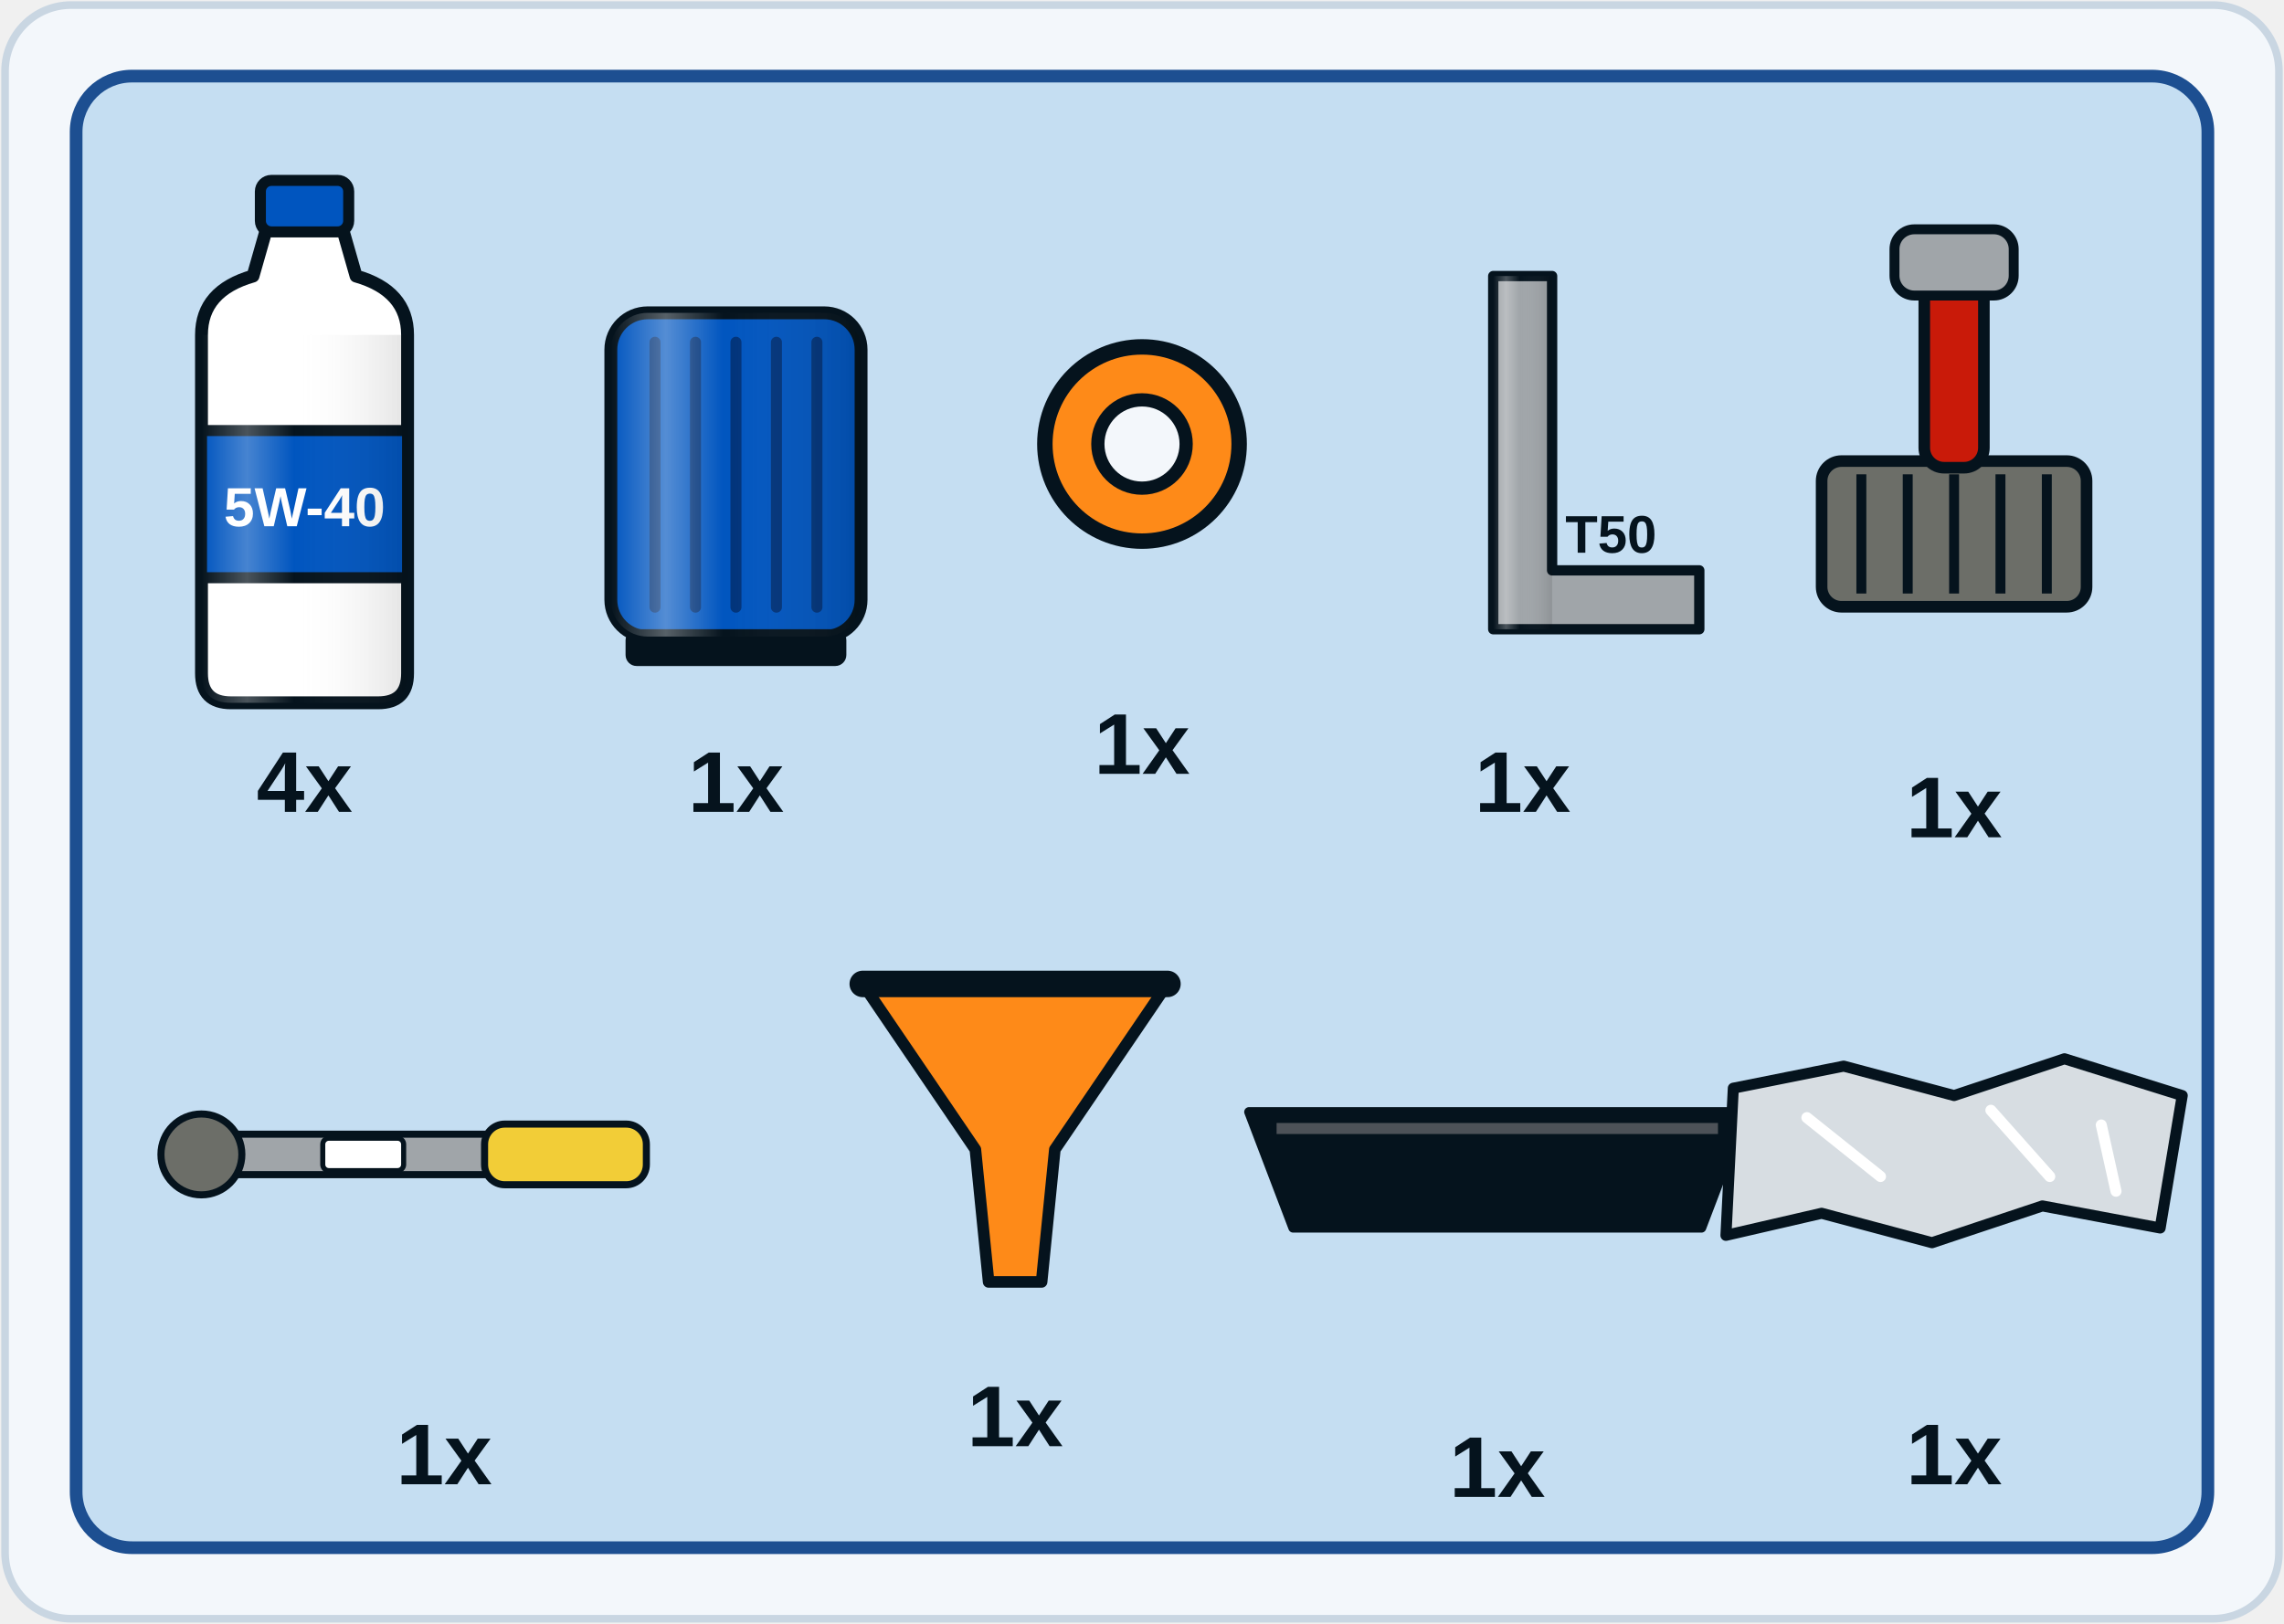
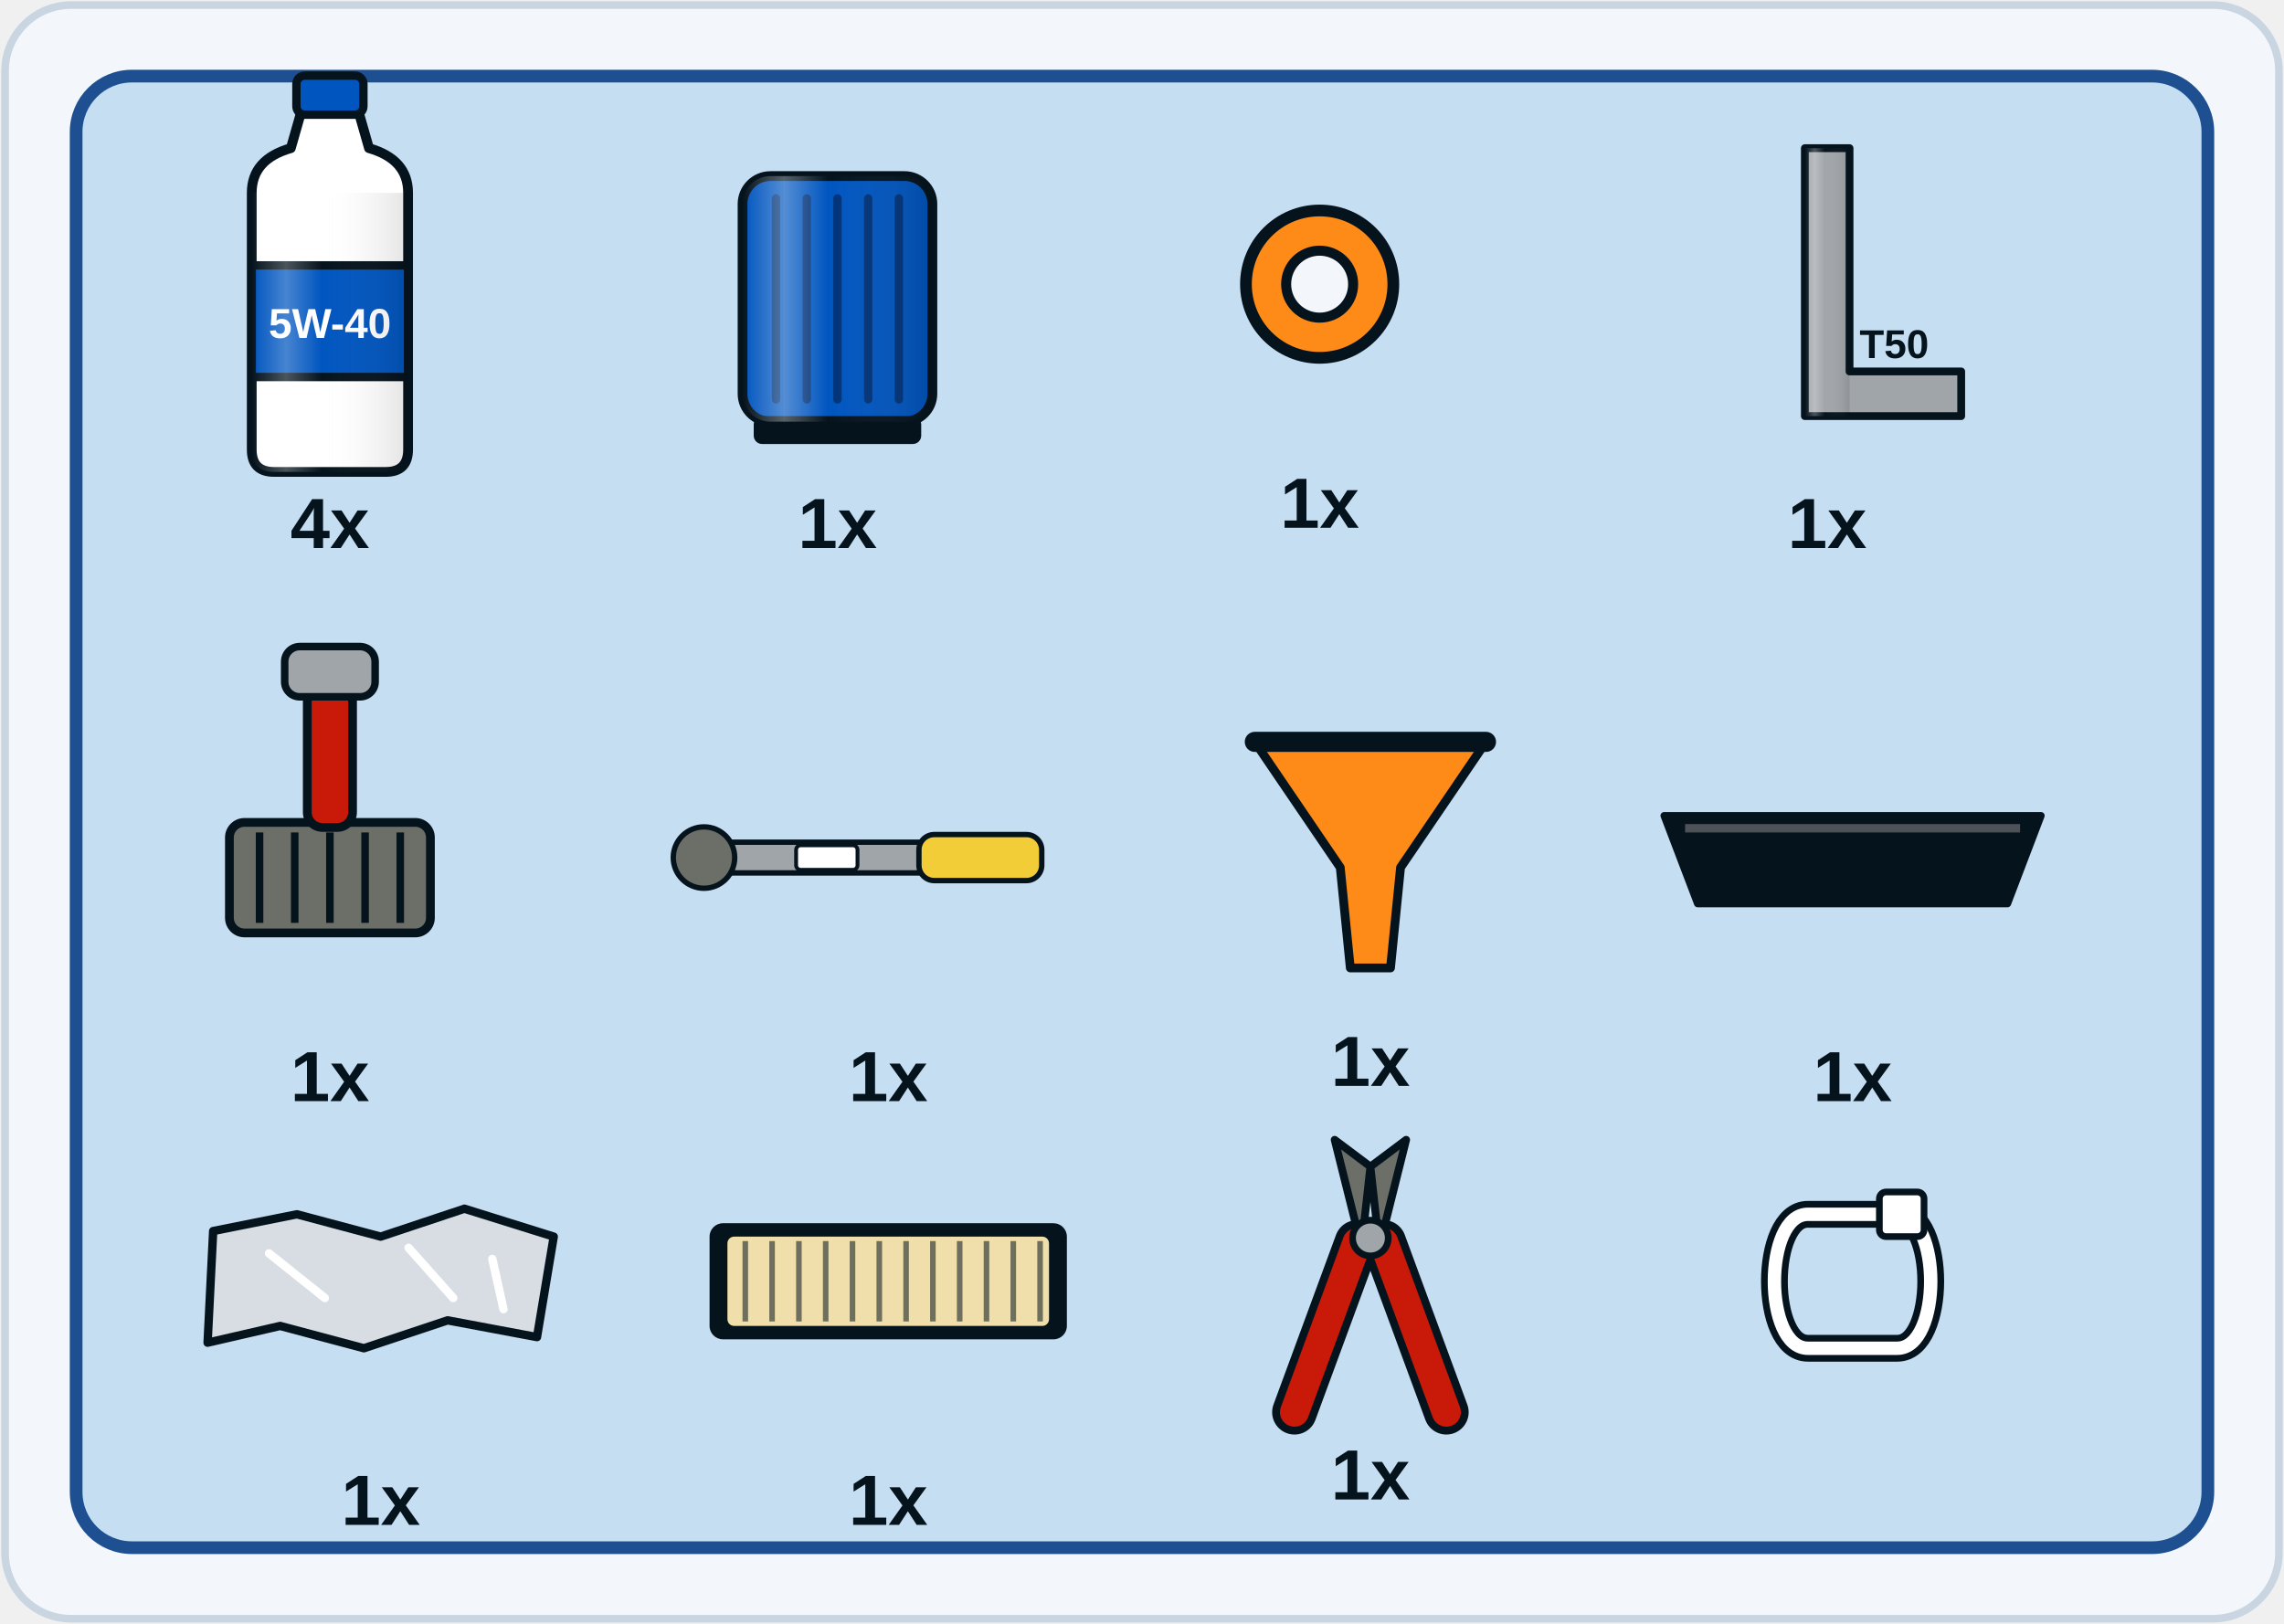
<svg xmlns="http://www.w3.org/2000/svg" viewBox="0 0 900 640" width="900" height="640">
  <defs>
    <linearGradient id="cyl" x1="0" x2="1">
      <stop offset="0" stop-color="#fff" stop-opacity="0" />
      <stop offset=".22" stop-color="#fff" stop-opacity=".55" />
      <stop offset=".45" stop-color="#fff" stop-opacity="0" />
      <stop offset="1" stop-color="#000" stop-opacity=".22" />
    </linearGradient>
    <radialGradient id="tyre" cx=".38" cy=".32" r=".75">
      <stop offset="0" stop-color="#3a4249" />
      <stop offset=".7" stop-color="#05131d" />
    </radialGradient>
    <radialGradient id="rim" cx=".35" cy=".3" r=".8">
      <stop offset="0" stop-color="#d9dde0" />
      <stop offset="1" stop-color="#8f9499" />
    </radialGradient>
  </defs>
  <rect x="2" y="2" width="896" height="636" rx="26" fill="#f3f7fb" stroke="#c9d6e2" stroke-width="3" />
  <rect x="30" y="30" width="840" height="580" rx="22" fill="#c5def2" stroke="#1d4f91" stroke-width="5" />
-   <g transform="translate(120.0 190.0) rotate(0.0) scale(1.450)">
+   <g transform="translate(130.0 120.0) rotate(0.0) scale(1.100)">
    <path d="M-28 -40 L-28 52 Q-28 60 -20 60 L20 60 Q28 60 28 52 L28 -40 Q28 -52 14 -56 L10 -70 L-10 -70 L-14 -56 Q-28 -52 -28 -40 Z" fill="#fff" stroke="#05131d" stroke-width="3.5" stroke-linejoin="round" />
    <rect x="-12" y="-82" width="24" height="14" rx="3" fill="#0055bf" stroke="#05131d" stroke-width="3" />
    <rect x="-28" y="-14" width="56" height="40" fill="#0055bf" stroke="#05131d" stroke-width="3" />
    <text x="0" y="12" text-anchor="middle" font-size="15" fill="#fff" font-family="'Arial Rounded MT Bold','Arial Black',Arial,Helvetica,sans-serif" font-weight="900">5W-40</text>
    <path d="M-28 -40 L-28 52 Q-28 60 -20 60 L20 60 Q28 60 28 52 L28 -40" fill="url(#cyl)" opacity=".5" />
  </g>
-   <text x="120" y="320" text-anchor="middle" font-size="34" fill="#05131d" font-family="'Arial Rounded MT Bold','Arial Black',Arial,Helvetica,sans-serif" font-weight="900">4x</text>
-   <g transform="translate(290.0 190.0) rotate(0.0) scale(1.450)">
+   <text x="130" y="216" text-anchor="middle" font-size="28" fill="#05131d" font-family="'Arial Rounded MT Bold','Arial Black',Arial,Helvetica,sans-serif" font-weight="900">4x</text>
+   <g transform="translate(330.0 120.0) rotate(0.0) scale(1.100)">
    <rect x="-34" y="-46" width="68" height="88" rx="10" fill="#0055bf" stroke="#05131d" stroke-width="3.5" />
    <path d="M-22 -38 L-22 34" stroke="#00337a" stroke-width="3" stroke-linecap="round" />
    <path d="M-11 -38 L-11 34" stroke="#00337a" stroke-width="3" stroke-linecap="round" />
    <path d="M0 -38 L0 34" stroke="#00337a" stroke-width="3" stroke-linecap="round" />
    <path d="M11 -38 L11 34" stroke="#00337a" stroke-width="3" stroke-linecap="round" />
    <path d="M22 -38 L22 34" stroke="#00337a" stroke-width="3" stroke-linecap="round" />
    <rect x="-30" y="40" width="60" height="10" rx="3" fill="#05131d" />
    <rect x="-34" y="-46" width="68" height="88" rx="10" fill="url(#cyl)" opacity=".6" />
  </g>
-   <text x="290" y="320" text-anchor="middle" font-size="34" fill="#05131d" font-family="'Arial Rounded MT Bold','Arial Black',Arial,Helvetica,sans-serif" font-weight="900">1x</text>
-   <g transform="translate(450.0 175.0) rotate(0.0) scale(1.740)">
+   <text x="330" y="216" text-anchor="middle" font-size="28" fill="#05131d" font-family="'Arial Rounded MT Bold','Arial Black',Arial,Helvetica,sans-serif" font-weight="900">1x</text>
+   <g transform="translate(520.0 112.0) rotate(0.0) scale(1.320)">
    <circle r="22" fill="#fe8a18" stroke="#05131d" stroke-width="3.5" />
    <circle r="10" fill="#f3f7fb" stroke="#05131d" stroke-width="3" />
  </g>
-   <text x="450" y="305" text-anchor="middle" font-size="34" fill="#05131d" font-family="'Arial Rounded MT Bold','Arial Black',Arial,Helvetica,sans-serif" font-weight="900">1x</text>
-   <g transform="translate(600.0 190.0) rotate(0.0) scale(1.160)">
+   <text x="520" y="208" text-anchor="middle" font-size="28" fill="#05131d" font-family="'Arial Rounded MT Bold','Arial Black',Arial,Helvetica,sans-serif" font-weight="900">1x</text>
+   <g transform="translate(720.0 120.0) rotate(0.0) scale(0.880)">
    <path d="M-10 -70 L10 -70 L10 30 L60 30 L60 50 L-10 50 Z" fill="#a0a5a9" stroke="#05131d" stroke-width="3.5" stroke-linejoin="round" />
    <rect x="-10" y="-70" width="20" height="120" fill="url(#cyl)" opacity=".5" />
    <text x="30" y="24" text-anchor="middle" font-size="18" fill="#05131d" font-family="'Arial Rounded MT Bold','Arial Black',Arial,Helvetica,sans-serif" font-weight="900">T50</text>
  </g>
-   <text x="600" y="320" text-anchor="middle" font-size="34" fill="#05131d" font-family="'Arial Rounded MT Bold','Arial Black',Arial,Helvetica,sans-serif" font-weight="900">1x</text>
-   <g transform="translate(770.0 200.0) rotate(0.0) scale(1.305)">
+   <text x="720" y="216" text-anchor="middle" font-size="28" fill="#05131d" font-family="'Arial Rounded MT Bold','Arial Black',Arial,Helvetica,sans-serif" font-weight="900">1x</text>
+   <g transform="translate(130.0 338.0) rotate(0.0) scale(0.990)">
    <rect x="-40" y="-14" width="80" height="44" rx="6" fill="#6c6e68" stroke="#05131d" stroke-width="3.5" />
    <path d="M-28 -10 L-28 26" stroke="#05131d" stroke-width="3" />
    <path d="M-14 -10 L-14 26" stroke="#05131d" stroke-width="3" />
    <path d="M0 -10 L0 26" stroke="#05131d" stroke-width="3" />
    <path d="M14 -10 L14 26" stroke="#05131d" stroke-width="3" />
    <path d="M28 -10 L28 26" stroke="#05131d" stroke-width="3" />
    <rect x="-9" y="-70" width="18" height="58" rx="6" fill="#c91a09" stroke="#05131d" stroke-width="3.5" />
    <rect x="-18" y="-84" width="36" height="20" rx="6" fill="#a0a5a9" stroke="#05131d" stroke-width="3" />
  </g>
-   <text x="770" y="330" text-anchor="middle" font-size="34" fill="#05131d" font-family="'Arial Rounded MT Bold','Arial Black',Arial,Helvetica,sans-serif" font-weight="900">1x</text>
-   <g transform="translate(175.0 455.0) rotate(0.0) scale(0.797)">
+   <text x="130" y="434" text-anchor="middle" font-size="28" fill="#05131d" font-family="'Arial Rounded MT Bold','Arial Black',Arial,Helvetica,sans-serif" font-weight="900">1x</text>
+   <g transform="translate(350.0 338.0) rotate(0.0) scale(0.605)">
    <rect x="-120" y="-10" width="200" height="20" rx="8" fill="#a0a5a9" stroke="#05131d" stroke-width="3.5" />
    <rect x="20" y="-15" width="80" height="30" rx="10" fill="#f2cd37" stroke="#05131d" stroke-width="3.5" />
    <circle cx="-120" cy="0" r="20" fill="#6c6e68" stroke="#05131d" stroke-width="3.5" />
    <rect x="-60" y="-8" width="40" height="16" rx="3" fill="#fff" stroke="#05131d" stroke-width="2.5" />
  </g>
-   <text x="175" y="585" text-anchor="middle" font-size="34" fill="#05131d" font-family="'Arial Rounded MT Bold','Arial Black',Arial,Helvetica,sans-serif" font-weight="900">1x</text>
-   <g transform="translate(400.0 440.0) rotate(0.0) scale(1.305)">
+   <text x="350" y="434" text-anchor="middle" font-size="28" fill="#05131d" font-family="'Arial Rounded MT Bold','Arial Black',Arial,Helvetica,sans-serif" font-weight="900">1x</text>
+   <g transform="translate(540.0 332.0) rotate(0.0) scale(0.990)">
    <path d="M-46 -40 L46 -40 L12 10 L8 50 L-8 50 L-12 10 Z" fill="#fe8a18" stroke="#05131d" stroke-width="3.5" stroke-linejoin="round" />
    <path d="M-46 -40 L46 -40" stroke="#05131d" stroke-width="8" stroke-linecap="round" />
  </g>
-   <text x="400" y="570" text-anchor="middle" font-size="34" fill="#05131d" font-family="'Arial Rounded MT Bold','Arial Black',Arial,Helvetica,sans-serif" font-weight="900">1x</text>
-   <g transform="translate(590.0 460.0) rotate(0.0) scale(1.087)">
+   <text x="540" y="428" text-anchor="middle" font-size="28" fill="#05131d" font-family="'Arial Rounded MT Bold','Arial Black',Arial,Helvetica,sans-serif" font-weight="900">1x</text>
+   <g transform="translate(730.0 338.0) rotate(0.0) scale(0.825)">
    <path d="M-90 -20 L90 -20 L74 22 L-74 22 Z" fill="#05131d" stroke="#05131d" stroke-width="3.5" stroke-linejoin="round" />
    <path d="M-80 -14 L80 -14" stroke="#4d5258" stroke-width="4" />
  </g>
-   <text x="590" y="590" text-anchor="middle" font-size="34" fill="#05131d" font-family="'Arial Rounded MT Bold','Arial Black',Arial,Helvetica,sans-serif" font-weight="900">1x</text>
-   <g transform="translate(770.0 455.0) rotate(0.0) scale(1.450)">
+   <text x="730" y="434" text-anchor="middle" font-size="28" fill="#05131d" font-family="'Arial Rounded MT Bold','Arial Black',Arial,Helvetica,sans-serif" font-weight="900">1x</text>
+   <g transform="translate(150.0 505.0) rotate(0.0) scale(1.100)">
    <path d="M-60 -18 L-30 -24 L0 -16 L30 -26 L62 -16 L56 20 L24 14 L-6 24 L-36 16 L-62 22 Z" fill="#d7dde2" stroke="#05131d" stroke-width="3" stroke-linejoin="round" />
    <path d="M-40 -10 L-20 6 M10 -12 L26 6 M40 -8 L44 10" stroke="#fff" stroke-width="3" stroke-linecap="round" />
  </g>
-   <text x="770" y="585" text-anchor="middle" font-size="34" fill="#05131d" font-family="'Arial Rounded MT Bold','Arial Black',Arial,Helvetica,sans-serif" font-weight="900">1x</text>
+   <text x="150" y="601" text-anchor="middle" font-size="28" fill="#05131d" font-family="'Arial Rounded MT Bold','Arial Black',Arial,Helvetica,sans-serif" font-weight="900">1x</text>
+   <g transform="translate(350.0 505.0) rotate(0.0) scale(0.880)">
+     <rect x="-80" y="-26" width="160" height="52" rx="6" fill="#05131d" />
+     <rect x="-72" y="-20" width="144" height="40" rx="3" fill="#f0dfaa" />
+     <path d="M-64 -18 L-64 18" stroke="#05131d" stroke-width="2.5" opacity=".55" />
+     <path d="M-52 -18 L-52 18" stroke="#05131d" stroke-width="2.5" opacity=".55" />
+     <path d="M-40 -18 L-40 18" stroke="#05131d" stroke-width="2.5" opacity=".55" />
+     <path d="M-28 -18 L-28 18" stroke="#05131d" stroke-width="2.5" opacity=".55" />
+     <path d="M-16 -18 L-16 18" stroke="#05131d" stroke-width="2.5" opacity=".55" />
+     <path d="M-4 -18 L-4 18" stroke="#05131d" stroke-width="2.5" opacity=".55" />
+     <path d="M8 -18 L8 18" stroke="#05131d" stroke-width="2.5" opacity=".55" />
+     <path d="M20 -18 L20 18" stroke="#05131d" stroke-width="2.5" opacity=".55" />
+     <path d="M32 -18 L32 18" stroke="#05131d" stroke-width="2.5" opacity=".55" />
+     <path d="M44 -18 L44 18" stroke="#05131d" stroke-width="2.5" opacity=".55" />
+     <path d="M56 -18 L56 18" stroke="#05131d" stroke-width="2.5" opacity=".55" />
+     <path d="M68 -18 L68 18" stroke="#05131d" stroke-width="2.5" opacity=".55" />
+   </g>
+   <text x="350" y="601" text-anchor="middle" font-size="28" fill="#05131d" font-family="'Arial Rounded MT Bold','Arial Black',Arial,Helvetica,sans-serif" font-weight="900">1x</text>
+   <g transform="translate(540.0 495.0) rotate(0.0) scale(0.880)">
+     <path d="M-6 -6 L-34 70 M6 -6 L34 70" stroke="#05131d" stroke-width="20" stroke-linecap="round" />
+     <path d="M-6 -6 L-34 70 M6 -6 L34 70" stroke="#c91a09" stroke-width="13" stroke-linecap="round" />
+     <path d="M-4 -4 L-16 -52 L0 -40 Z M4 -4 L16 -52 L0 -40 Z" fill="#6c6e68" stroke="#05131d" stroke-width="3.5" stroke-linejoin="round" />
+     <circle cx="0" cy="-8" r="8" fill="#a0a5a9" stroke="#05131d" stroke-width="3" />
+   </g>
+   <text x="540" y="591" text-anchor="middle" font-size="28" fill="#05131d" font-family="'Arial Rounded MT Bold','Arial Black',Arial,Helvetica,sans-serif" font-weight="900">1x</text>
+   <g transform="translate(730.0 505.0) rotate(0.0) scale(0.880)">
+     <path d="M-20 -30 C-40 -30 -40 30 -20 30 L20 30 C40 30 40 -30 20 -30 Z" fill="none" stroke="#05131d" stroke-width="12" />
+     <path d="M-20 -30 C-40 -30 -40 30 -20 30 L20 30 C40 30 40 -30 20 -30 Z" fill="none" stroke="#fff" stroke-width="6" />
+     <rect x="12" y="-40" width="20" height="20" rx="3" fill="#fff" stroke="#05131d" stroke-width="3" />
+   </g>
+   <text x="730" y="601" text-anchor="middle" font-size="28" fill="#05131d" font-family="'Arial Rounded MT Bold','Arial Black',Arial,Helvetica,sans-serif" font-weight="900" />
</svg>
